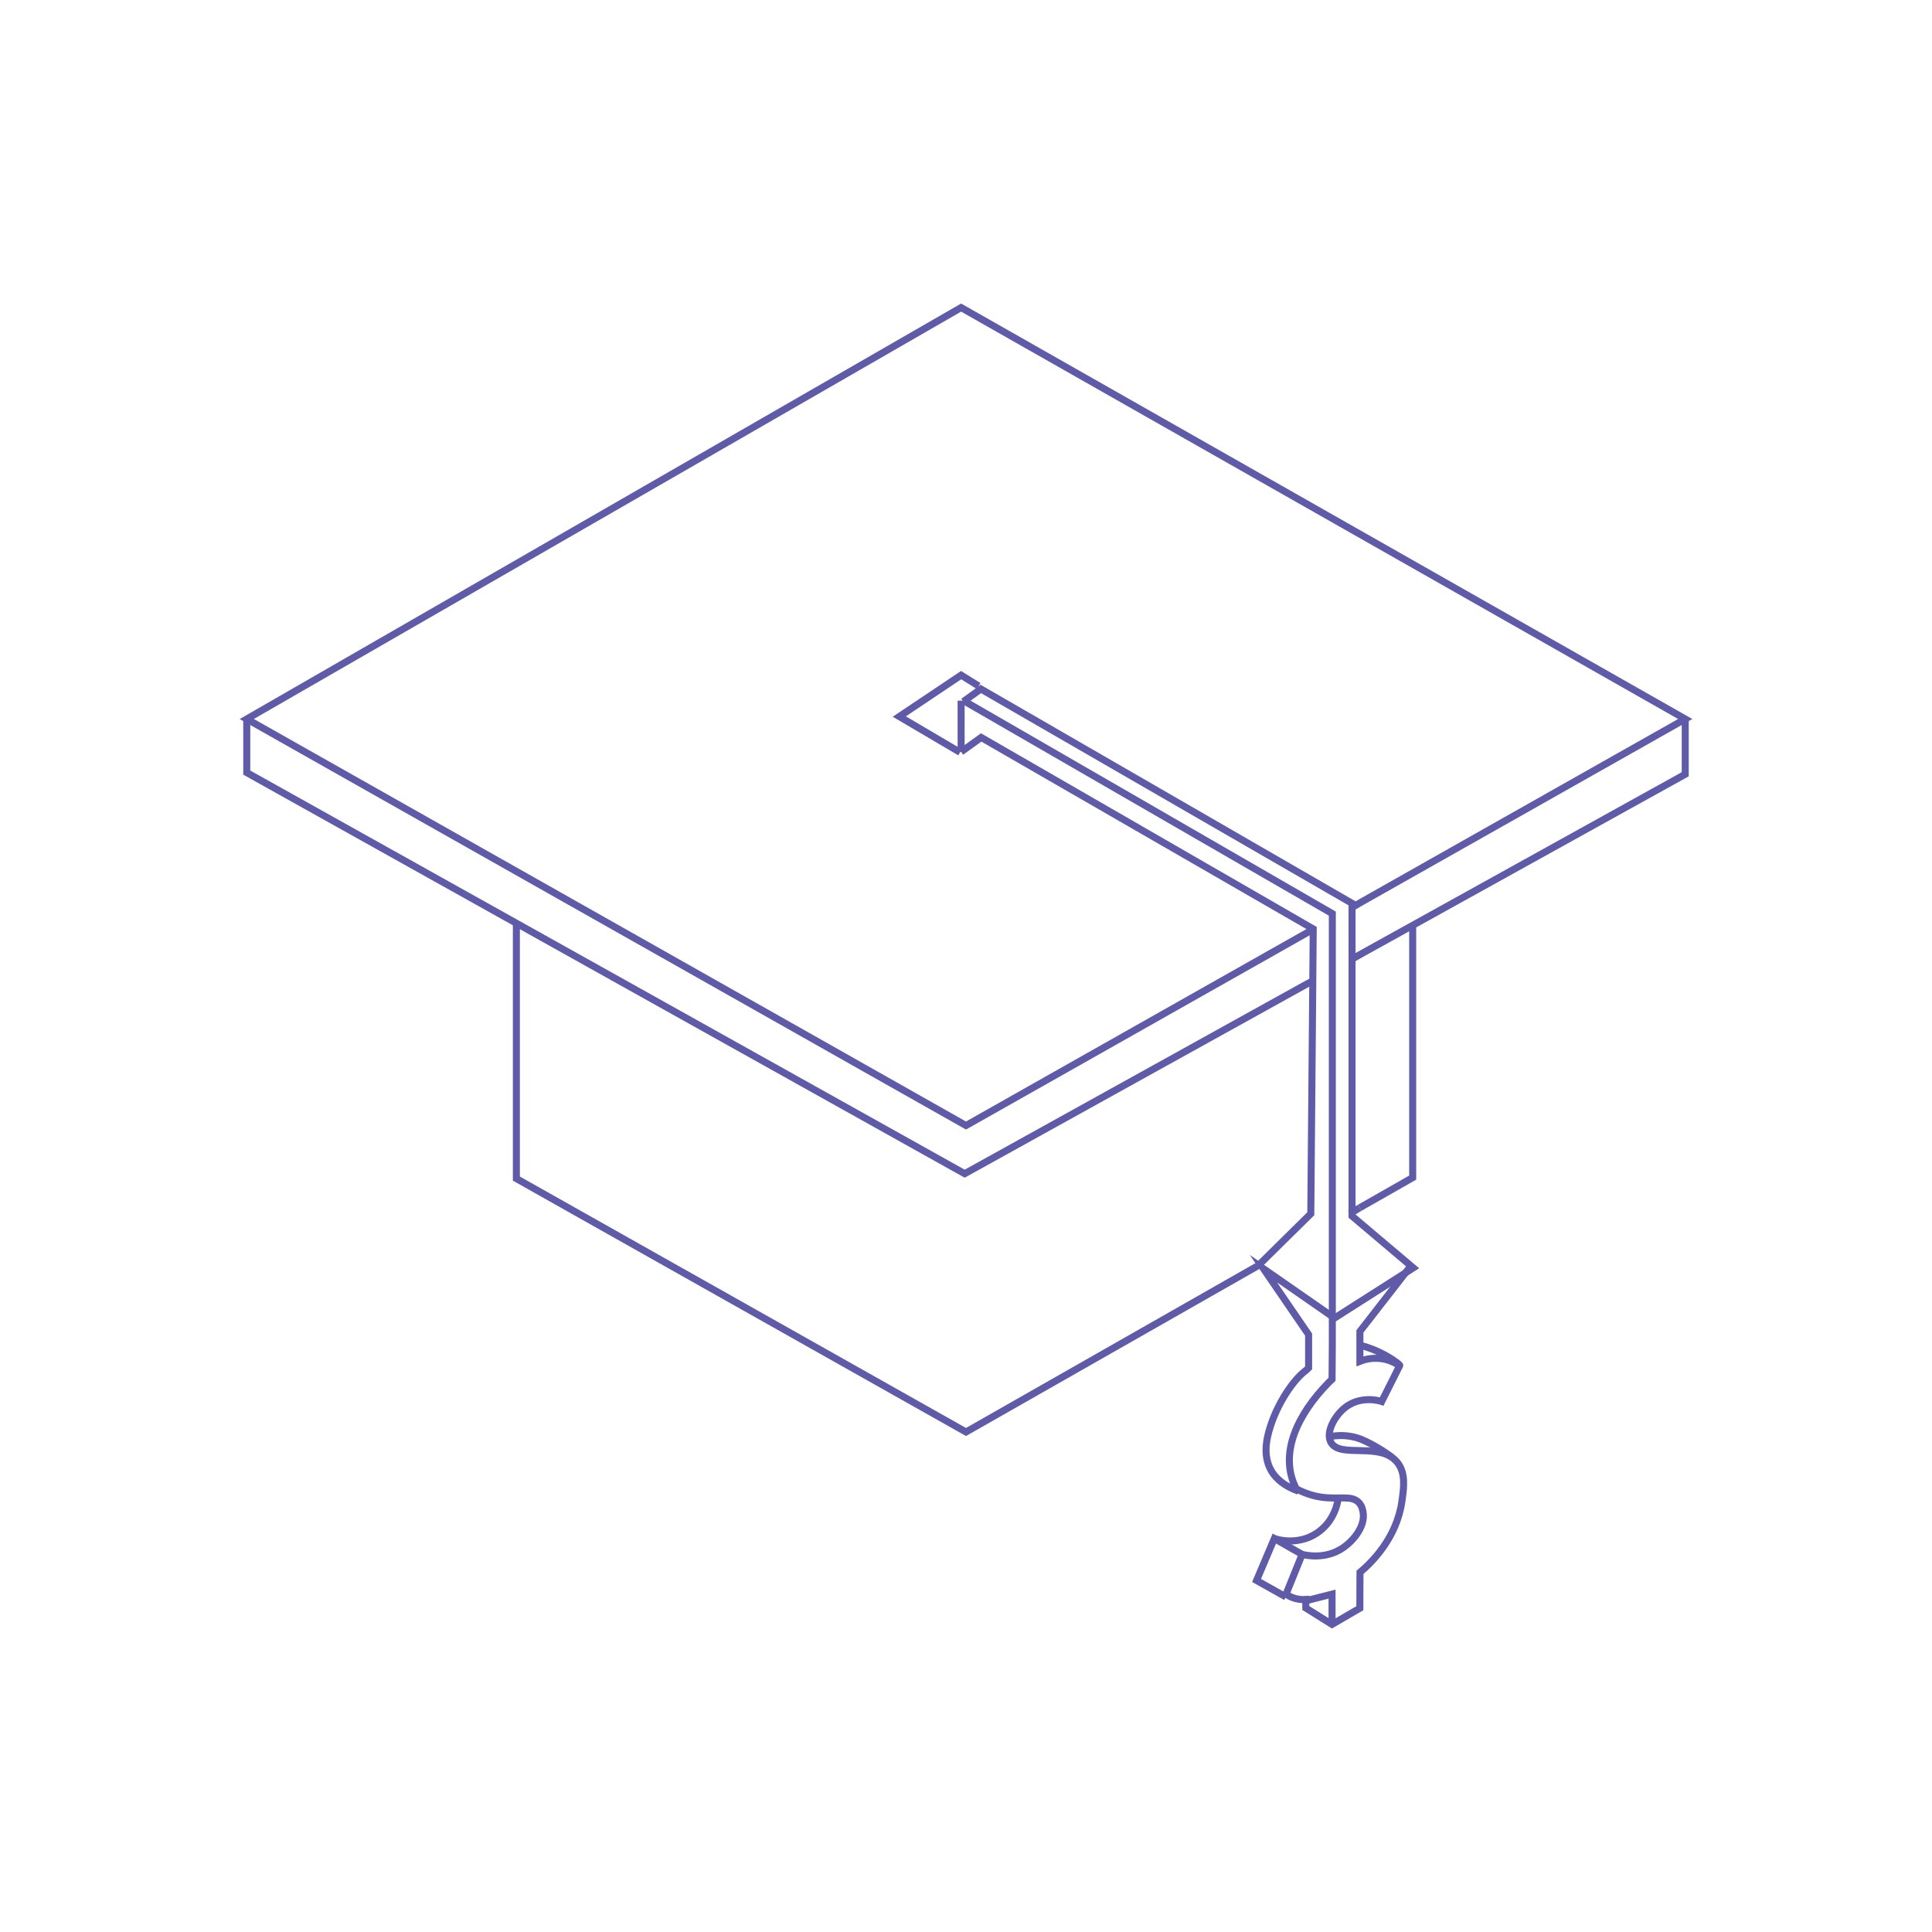
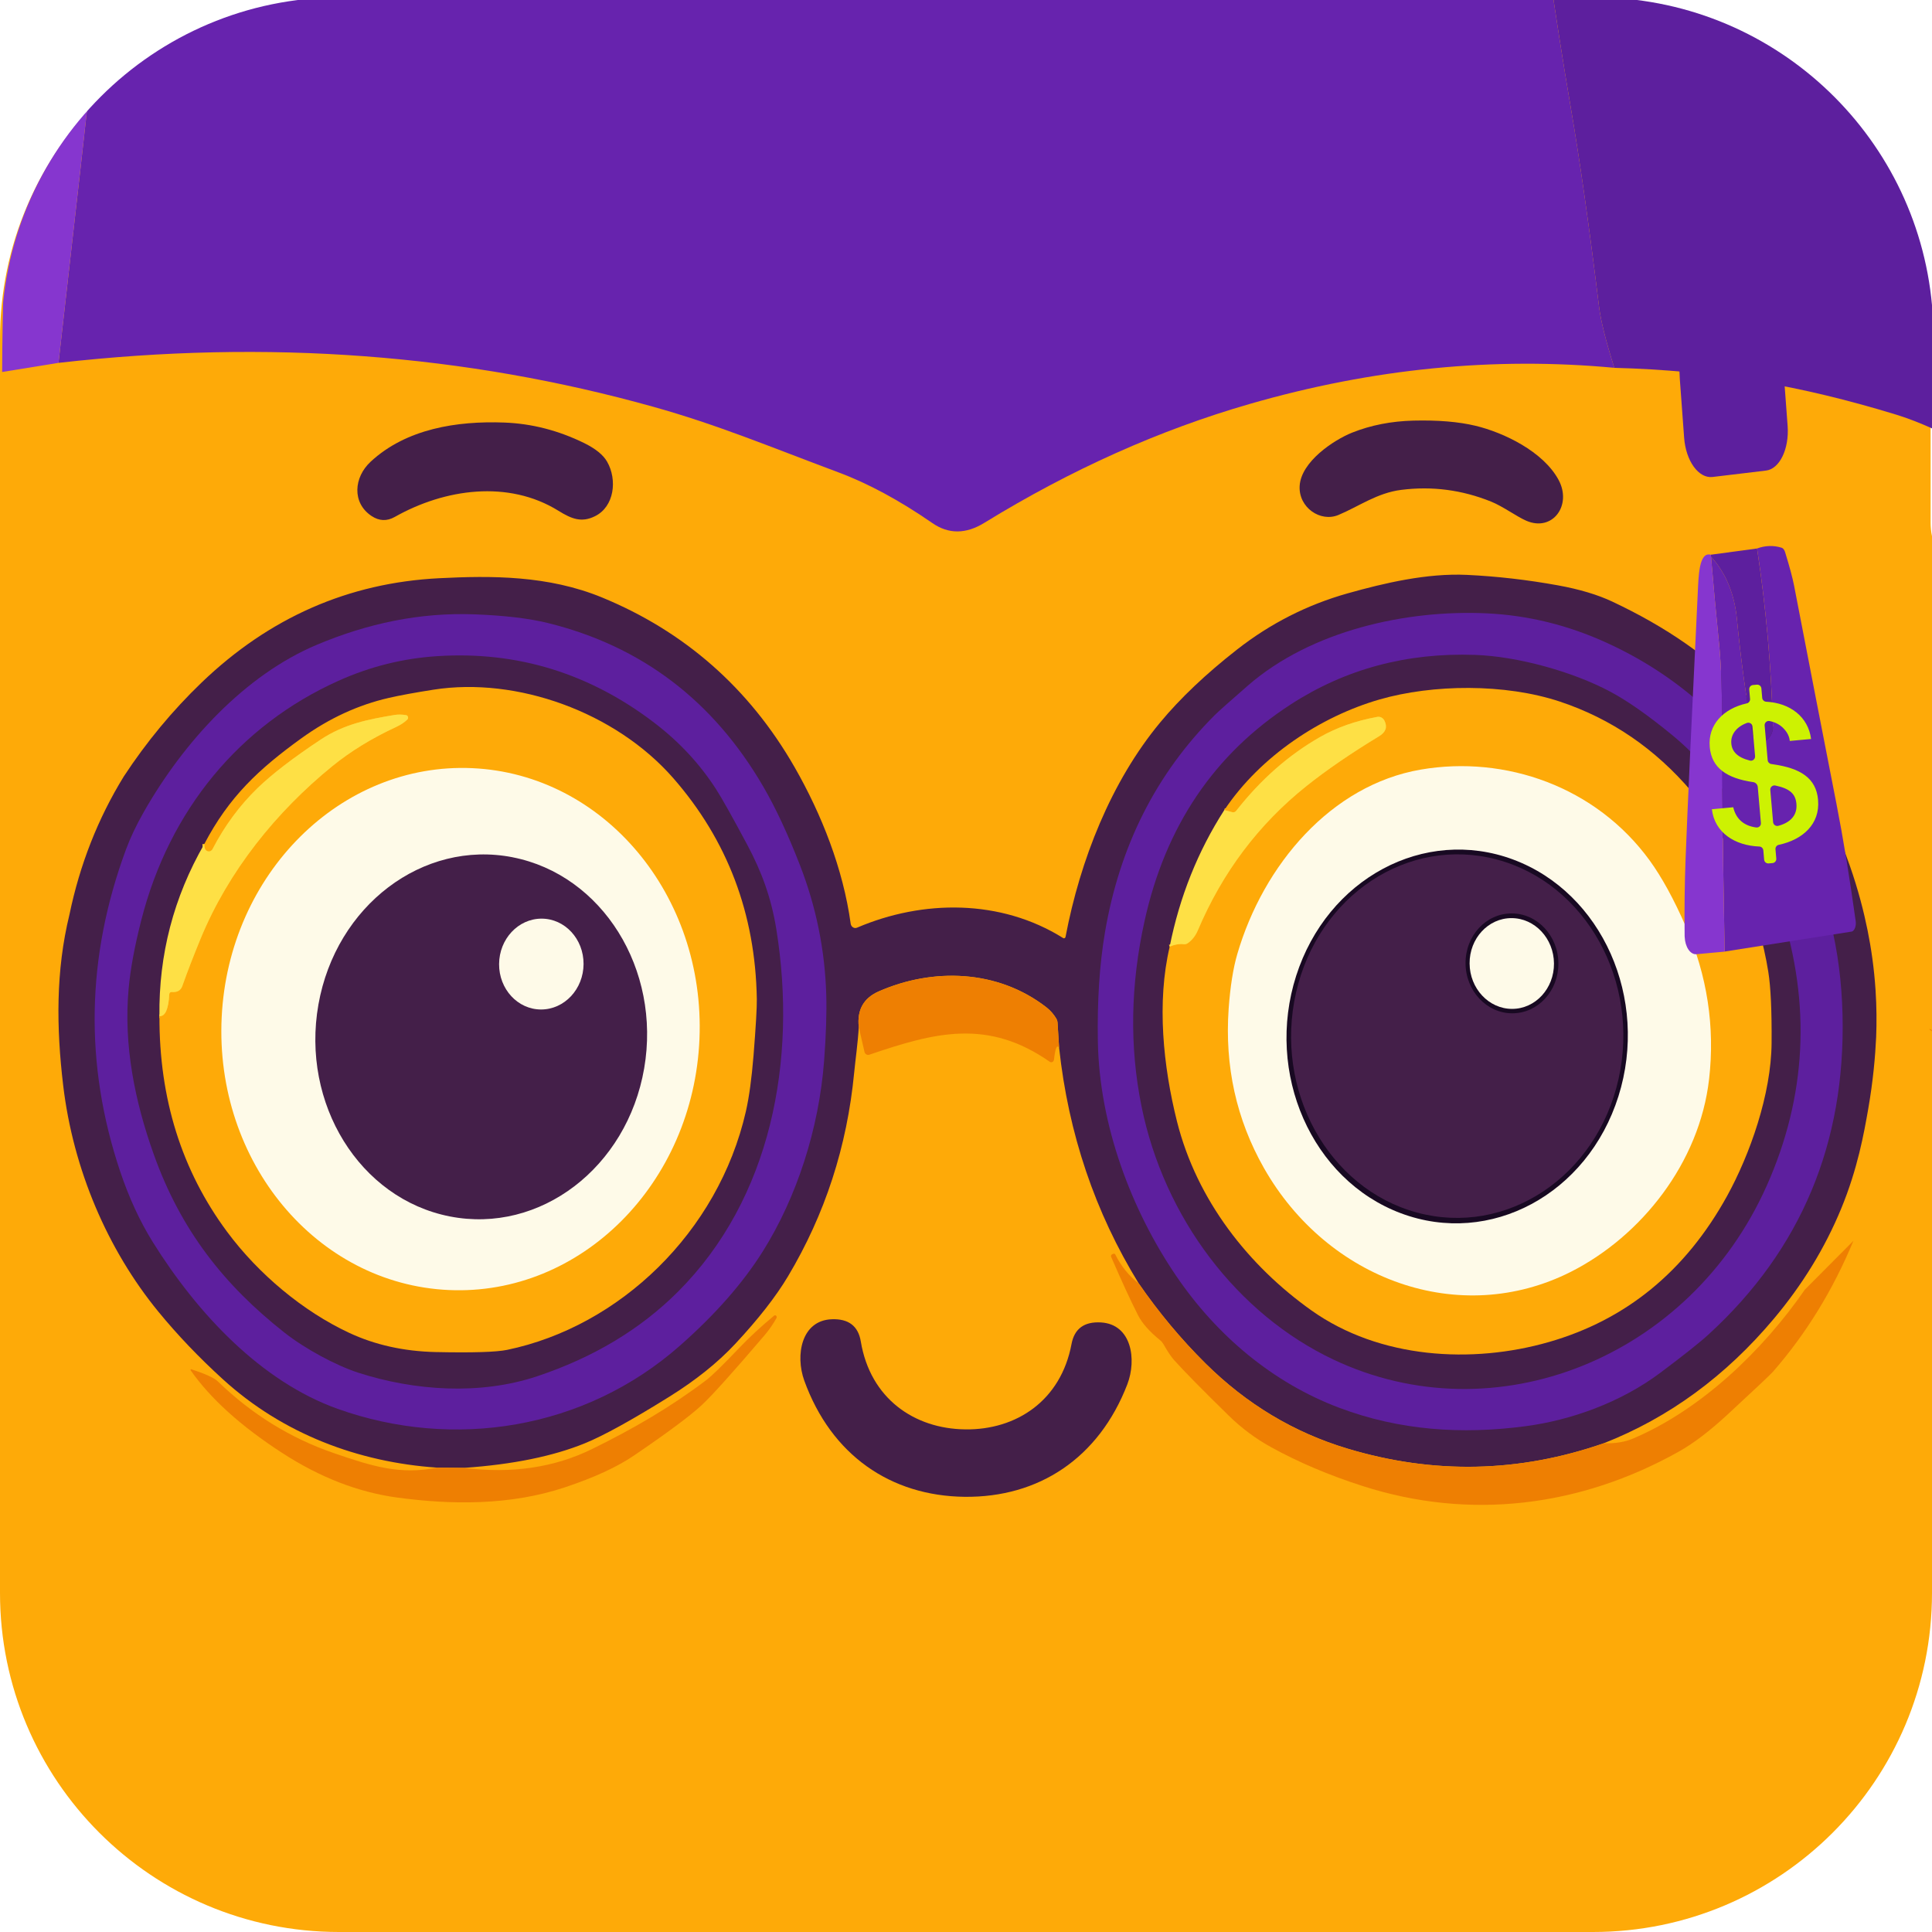
- <svg xmlns="http://www.w3.org/2000/svg" id="Layer_4" version="1.1" viewBox="0 0 1100 1100">
+ <svg xmlns="http://www.w3.org/2000/svg" id="Layer_1" version="1.1" viewBox="0 0 1024 1024">
  <defs>
    <style>
-       .st0 {
+       .st0, .st1 {
        fill: none;
-         stroke: #5f5ba8;
-         stroke-miterlimit: 10;
-         stroke-width: 4px;
+       }
+ 
+       .st2 {
+         fill: #5d1f9e;
+       }
+ 
+       .st3 {
+         fill: #feaa08;
+       }
+ 
+       .st4 {
+         fill: #cdf202;
+       }
+ 
+       .st5 {
+         fill: #8636cf;
+       }
+ 
+       .st6 {
+         fill: #6723ae;
+       }
+ 
+       .st7 {
+         fill: #441f49;
+       }
+ 
+       .st8 {
+         fill: #180922;
+       }
+ 
+       .st1 {
+         stroke: #fec527;
+         stroke-width: 2px;
+       }
+ 
+       .st9 {
+         fill: #fee045;
+       }
+ 
+       .st10 {
+         fill: #ee7f02;
+       }
+ 
+       .st11 {
+         fill: #fefae8;
+       }
+ 
+       .st12 {
+         clip-path: url(#clippath);
      }
    </style>
+     <clipPath id="clippath">
+       <path class="st0" d="M1024.03,275.63v-113.62C1015.8,70.4,938.83-1.4,845.08-1.4H180.46C81.22-1.4.77,79.05.77,178.29v664.62c0,99.24,80.45,179.69,179.69,179.69h664.62c99.24,0,179.69-80.45,179.69-179.69V282.82c-.48-2.36-.74-4.77-.74-7.19Z" />
+     </clipPath>
  </defs>
-   <path class="st0" d="M743.61,531.39" />
-   <path class="st0" d="M775.45,513.39" />
-   <path class="st0" d="M746.6,529.61l-2.99,1.78-193.61,109.44-409.5-231.46c135.57-78.08,271.15-156.16,406.72-234.25l412.28,234.25-184.05,104.03-5.64,3.28" />
-   <polyline class="st0" points="959.5 409.36 959.5 440.83 775.45 542.86 769.69 546.13" />
-   <polyline class="st0" points="140.5 409.36 140.5 439.89 549.26 668.25 743.59 560.52 747.07 558.67" />
-   <polyline class="st0" points="774.18 687.65 804.33 670.48 804.33 526.85" />
-   <path class="st0" d="M774.18,687.65" />
-   <path class="st0" d="M716.43,720.54" />
-   <polyline class="st0" points="546.63 428.34 512.02 407.97 547.22 384.39 557.2 390.6" />
-   <line class="st0" x1="774.18" y1="687.65" x2="768.55" y2="691.06" />
-   <path class="st0" d="M548.33,398.77l210.24,121.41v228.93s0,16.64,0,16.64l-.15,19.57c-1.04.92-1.52,1.42-2.45,2.38-16.9,17.44-28.25,39.9-17.92,59.98,5.89,3.09,10.84,4.23,14.08,4.72,10.36,1.56,17.43-1.38,21.62,3.19,1.61,1.76,2.01,3.77,2.27,5.05,1.67,8.4-5.72,16.75-11.33,20.6-9.9,6.8-21.11,4.31-23.31,3.77l-9.16,22.64c.95.66,2.19,1.38,3.73,1.96,3.06,1.16,5.8,1.19,7.49,1.07l.04,4.86,14.91,9.33,15.84-9.21.09-20.42c6.77-5.74,20.82-19.48,23.84-40.27,1.12-7.74,2.37-16.31-2.66-22.44-9.77-11.93-32.78-1.85-37.81-11.45-2.92-5.57,2.02-14.39,7.32-19,9.33-8.11,21.15-4.32,21.67-4.14l10.3-20.51" />
-   <line class="st0" x1="547.22" y1="428.09" x2="547.22" y2="398.92" />
-   <polyline class="st0" points="294 525.64 294 671.04 550 815.32 716.43 720.54 746.31 691.06 747.7 528.9 558.64 419.87 547.22 428.09" />
-   <path class="st0" d="M548.47,399.47l9.98-7.2,211.35,122.05v178.07l34.87,29.48-44.85,28.58-40.46-28.11,25.71,37.54v18.85c-.44.41-.95,1.11-1.76,1.71-7.75,5.78-18.06,21.68-21.55,37.34-4.84,21.75,10.64,28.66,17.53,31.23" />
-   <path class="st0" d="M774.27,765.9c2.34.59,5.68,1.59,9.5,3.27,7.84,3.45,13.43,7.89,13.21,8.27-.2.33-4.45-3.23-10.93-3.94-5.45-.6-9.72.76-11.78,1.57v-17.01c9.72-12.5,19.44-25.01,29.16-37.51" />
-   <path class="st0" d="M757.35,817.93c2.84-.55,8.6-1.27,15.4.76,6.56,1.95,17.67,9.13,19.76,11.1" />
-   <polyline class="st0" points="741.38 885.02 725.55 875.98 715.43 899.85 732.14 909.22" />
-   <path class="st0" d="M725.55,875.98c1.39.47,13.28,4.24,24.35-3.19,10.12-6.8,11.75-17.74,11.97-19.42" />
-   <polyline class="st0" points="744.63 911.12 758.41 907.62 758.41 923.63" />
+   <path class="st3" d="M1023.26,277.03v-113.62C1015.03,71.8,938.06,0,844.31,0H179.69C80.45,0,0,80.45,0,179.69v664.62c0,99.24,80.45,179.69,179.69,179.69h664.62c99.24,0,179.69-80.45,179.69-179.69V284.22c-.48-2.36-.74-4.77-.74-7.19Z" />
+   <g>
+     <path id="R_Eyebrow" class="st7" d="M782.08,225.68c14.76,3.54,35.89,13.56,44.04,28.75,7.14,13.36-3.17,27.53-17.05,21.62-5.08-2.17-12.51-7.68-18.76-10.19-15.43-6.22-31.3-8.29-47.6-6.22-12.83,1.62-22.41,8.73-33.25,13.28-9.58,4.06-21.24-3.91-20.62-15.3.7-12.91,18.06-24.4,27.81-28.31,9.89-3.95,20.68-6.06,32.43-6.38,13.01-.32,24,.59,33,2.75h0Z" />
+     <path id="L_Eyebrow" class="st7" d="M196.93,273.49c-10.53-7.01-9.37-20.56-.49-28.77,18.89-17.52,45.8-21.69,70.82-20.76,14.53.54,28.62,4.15,42.31,10.85,6.1,3,10.18,6.31,12.23,9.93,5.45,9.54,3.85,23.8-6.46,28.87-7.04,3.47-12.21,1.55-19.34-2.88-26.55-16.48-60.26-11.71-86.76,3.25-4.18,2.36-8.28,2.19-12.31-.49h0Z" />
+     <g id="Eye_x2F_Glasses">
+       <g id="Glasses">
+         <path class="st7" d="M994.4,549.66c-.46,9.94-1.57,23.15-4.27,38.5-2.15,12.2-5.44,31.08-14.28,52.47-8.58,20.79-20.47,40.22-35.65,58.3-25.55,30.43-55.6,52.43-90.12,66.01h0c-44.9,15.63-90.19,16.59-135.83,2.87-28.47-8.54-53.58-23.63-75.34-45.2-12.97-12.85-24.74-26.98-35.33-42.32-23.22-37.75-37.29-79.41-42.22-124.9l-.84-13.45c-.05-.7-.26-1.37-.6-1.97-1.41-2.39-3.18-4.41-5.29-6.06-25.9-20.13-60.23-21.03-88.84-8.47-8.07,3.54-11.6,9.84-10.62,18.9-.45,8.18-1.86,18.04-2.45,24.28-3.76,39.06-15.44,75.02-35.06,107.85-6.47,10.85-15.83,22.8-28.06,35.9-9.27,9.91-20.89,19.22-34.87,27.93-19.89,12.39-34.79,20.61-44.71,24.66-16.95,6.91-38.29,11.25-64.05,13.04l-14.38-.13c-41.57-2.85-81.57-17.8-113.38-46.76-12.75-11.6-24.14-23.54-34.22-35.83-26.95-32.86-45.24-75.48-50.51-120.07-3.62-30.43-3.97-60.63,3.33-90.45,5.5-26.54,15.1-50.94,28.79-73.21,12.05-18.35,25.82-34.96,41.32-49.85,35.85-34.38,77.76-52.78,125.77-55.23,27.74-1.41,57.85-1.55,86.42,10.21,43.29,17.82,77.87,47.69,102.14,90.11,14.21,24.86,25.62,53.63,29.63,82.79.21,1.47,1.48,2.49,2.84,2.26.19-.02.37-.07.56-.17,34.79-14.87,76.08-15.24,109.22,5.52.39.25.9.12,1.13-.3.05-.1.09-.2.12-.3,7.76-40.79,24.13-82.27,50.12-113.62,10.68-12.89,24.28-25.79,40.82-38.72,17.64-13.8,37.14-23.7,58.52-29.74,19.53-5.5,42.17-10.8,63.25-9.81,16.01.76,32.13,2.61,48.3,5.55,11.42,2.07,21.07,4.96,28.94,8.68,27.42,12.93,52.58,29.45,73.65,52.61,5.28,5.8,19.15,21.22,32.58,44.63,17.22,30.01,25.05,57.81,28.9,76.79,1.9,9.36,3.49,20.07,4.26,31.93.58,8.91.61,17.2.31,24.75Z" />
+         <path class="st2" d="M623.45,676.33c-23.88-35.09-40.8-80.06-41.56-124.35-.38-21.47.87-40.68,3.74-57.68,7.75-45.83,27.16-84.22,58.18-115.25,1.82-1.83,7.71-7.07,17.65-15.73,33.54-29.15,84.01-40.26,126.65-38.23,21.79,1.04,42.93,6.22,63.43,15.58,44.7,20.38,78.74,54.57,102.13,102.69,14.63,30.1,22.1,60.2,22.91,94.5,1.62,68.05-22,124.54-70.94,169.36-4.68,4.3-13.21,11.06-25.6,20.35-21.12,15.83-47.38,25.15-71.37,28.33-33.9,4.51-66.89,2.29-98.85-9.75-35.11-13.22-64.81-38.15-86.37-69.82Z" />
+         <path class="st2" d="M76.17,430.44c21.35-37.59,53.87-72.77,91.77-88.7,26.79-11.26,54.42-17.23,83.64-16.12,15.81.59,28.7,2.12,38.71,4.57,49.64,12.22,87.74,41.11,114.29,86.77,6.57,11.31,13.05,25.2,19.44,41.66,8.55,22.04,13.2,44.88,13.91,68.49.28,9.62-.09,21.34-1.14,35.17-2.72,35.9-14.46,72.27-32.5,100.99-10.58,16.84-25.24,33.51-43.96,50-50.58,44.58-120.19,55.29-181.39,33.44-40.4-14.43-74.15-50.21-98.02-88.49-6.8-10.93-12.54-23.38-17.24-37.36-19.02-56.75-17.96-113.64,3.1-170.64,2.29-6.18,5.41-12.78,9.39-19.78h0Z" />
+         <path class="st7" d="M346.85,383.14c13.23,10.07,24.13,21.84,32.74,35.24,3.1,4.83,8.59,14.61,16.47,29.37,7.52,14.06,12.72,28,15.41,44.78,11.18,69.48-2.8,142.84-52.18,192.15-19.94,19.92-44.86,34.86-74.75,44.82-30.18,10.04-64.87,7.65-94.57-1.91-11.88-3.85-28.16-12.6-39.14-21.23-32.15-25.32-55.07-54.47-69.36-94.6-9.93-27.78-16.06-57.7-13.29-87.77.92-10.26,3.14-22.29,6.65-36.07,14.9-58.76,52.38-103.63,104.48-127.05,16.83-7.59,34.34-11.94,52.55-13.1,42.24-2.72,80.57,9.07,115,35.36h0Z" />
+         <path class="st7" d="M936.41,628.44c-40.77,91.51-144.03,132.67-229.63,92.18-50.89-24.06-89.81-75.02-101.79-134.44-6.36-31.54-5.82-64.2,1.65-98.03,11.09-50.28,36.93-88.53,77.54-114.84,28.9-18.72,61.44-27.46,97.62-26.2,22.53.77,51.6,8.82,71.47,19.38,9.27,4.92,20.29,12.64,33.08,23.16,28.57,23.53,45.98,56.44,57.58,92.61,16.05,50.12,13.56,98.83-7.51,146.18h0Z" />
+         <path class="st10" d="M561.36,555.4c-1.14-1.97-2.04.1-2.73,6.26-.09.85-.81,1.45-1.6,1.35-.21-.02-.42-.1-.6-.22-32.8-22.93-60.69-15.72-95.66-3.77-1.07.37-2.2-.25-2.55-1.4,0-.05-.02-.07-.02-.12l-3.04-13.15c-.98-9.05,2.55-15.36,10.62-18.9,28.61-12.55,62.94-11.66,88.84,8.47,2.11,1.65,3.87,3.66,5.29,6.06.35.6.56,1.27.6,1.97l.84,13.45h0Z" />
+         <path class="st10" d="M1022.5,545.52c.55-.22,1.18.07,1.42.67.05.12.07.27.07.42" />
+         <path class="st10" d="M982.35,657.66c-10.85,26.12-25.07,49.26-42.64,69.38-1.29,1.48-9.27,9.01-23.95,22.58-9.54,8.84-18.19,15.42-25.98,19.78-52.41,29.34-110.81,36.46-167.5,18.24-17.9-5.73-34.07-12.61-48.57-20.61-8.24-4.54-15.71-10.11-22.46-16.73-14.17-13.87-23.88-23.74-29.13-29.63-1.42-1.58-3.24-4.33-5.46-8.22-.47-.8-1.07-1.53-1.77-2.11-5.66-4.58-9.58-9.02-11.77-13.37-3.99-7.86-8.7-18.13-14.18-30.78-.23-.53,0-1.15.49-1.4h.05l.6-.25c.39-.18.84,0,1.05.4,3.12,6.22,7.27,11.34,12.46,15.38v-.02c10.59,15.34,22.36,29.47,35.33,42.32,21.76,21.57,46.86,36.66,75.34,45.2,45.64,13.72,90.93,12.76,135.83-2.87,5.89.23,11.11-.63,15.66-2.57,36.03-15.37,68.58-46.6,90.88-78.87" />
+         <path class="st10" d="M231.59,777.88l14.38.13c25.26,3.18,47.95-.18,68.04-10.09,21.67-10.66,41.07-21.9,60.05-36.22,3.13-2.34,8.99-8.05,17.61-17.13,5.49-5.76,11.69-11.49,18.61-17.24.37-.33.91-.25,1.21.15.21.3.25.73.07,1.08-1.75,3.19-3.86,6.26-6.33,9.15-16.65,19.52-27.75,31.87-33.33,37.06-6.05,5.62-18.01,14.54-35.91,26.71-8.98,6.1-21.21,11.73-36.72,16.88-28.82,9.59-59.94,9.29-88.91,5.35-20.51-2.8-40.77-10.65-60.74-23.59-21.92-14.19-38.1-28.82-48.59-43.85-.11-.15-.09-.38.07-.5.09-.08.19-.1.28-.05,7.49,2.47,12.17,4.6,14.04,6.42,17.97,17.42,38.46,30.1,61.52,38.04,20.61,7.11,35.27,11.58,54.64,7.72h0Z" />
+       </g>
+       <g id="Left_Eye">
+         <path class="st1" d="M84.5,538.59c3.08.17,4.81-3.71,5.22-11.62.03-.7.57-1.22,1.22-1.2h.05c2.94.27,4.83-.8,5.66-3.19,2.53-7.17,5.74-15.49,9.63-24.95,14.82-36.03,40.13-67.35,69.84-91.54,9.69-7.9,20.99-14.83,33.92-20.82,2.36-1.11,4.31-2.4,5.87-3.91.51-.52.54-1.39.06-1.93-.18-.22-.44-.35-.71-.4-2.24-.37-4.29-.4-6.11-.1-13.96,2.33-26.72,4.78-39.27,13.12-14.47,9.61-25.58,18.13-33.3,25.59-9.49,9.2-17.48,19.99-23.91,32.37-.59,1.17-1.98,1.59-3.06.97-.41-.25-.73-.62-.94-1.07-.25-.57-.38-1.44-.39-2.56" vector-effect="non-scaling-stroke" />
+         <path class="st3" d="M84.5,538.59c3.08.17,4.81-3.71,5.22-11.62.03-.7.57-1.22,1.22-1.2h.05c2.94.27,4.83-.8,5.66-3.19,2.53-7.17,5.74-15.49,9.63-24.95,14.82-36.03,40.13-67.35,69.84-91.54,9.69-7.9,20.99-14.83,33.92-20.82,2.36-1.11,4.31-2.4,5.87-3.91.51-.52.54-1.39.06-1.93-.18-.22-.44-.35-.71-.4-2.24-.37-4.29-.4-6.11-.1-13.96,2.33-26.72,4.78-39.27,13.12-14.47,9.61-25.58,18.13-33.3,25.59-9.49,9.2-17.48,19.99-23.91,32.37-.59,1.17-1.98,1.59-3.06.97-.41-.25-.73-.62-.94-1.07-.25-.57-.38-1.44-.39-2.56,13.15-25.08,28.85-39.7,51.38-55.98,14.7-10.62,30.2-17.77,46.47-21.48,5.82-1.34,13.73-2.79,23.68-4.35,44.03-6.9,96.32,11.8,127.01,46.86,28.75,32.89,43.54,71.89,44.31,117.03.08,4.46-.51,14.46-1.74,30-.99,12.21-2.34,22.08-4.06,29.65-14.68,64.26-67.12,114.04-126.55,126.38-5.75,1.18-18.37,1.58-37.84,1.16-16.89-.38-32.24-3.8-46.03-10.26-24.18-11.31-47.83-30.95-64.55-53.5-24.08-32.47-36.01-70.58-35.85-114.29h0Z" />
+         <path class="st9" d="M84.5,538.59c-.39-32.66,7.55-63.06,23.77-91.23-.01,1.12.14,1.99.39,2.56.54,1.19,1.9,1.69,3.02,1.12.42-.22.77-.57.98-1.02,6.43-12.38,14.42-23.18,23.91-32.37,7.72-7.46,18.83-15.98,33.3-25.59,12.56-8.34,25.32-10.79,39.27-13.12,1.83-.3,3.88-.27,6.11.1.69.12,1.15.82,1.03,1.56-.05.3-.19.57-.38.77-1.56,1.51-3.51,2.8-5.87,3.91-12.93,5.99-24.23,12.92-33.92,20.82-29.71,24.19-55.02,55.52-69.84,91.54-3.89,9.46-7.1,17.77-9.63,24.95-.84,2.39-2.72,3.46-5.66,3.19-.65-.05-1.21.45-1.26,1.15v.05c-.41,7.9-2.14,11.79-5.22,11.62h0Z" />
+         <path class="st11" d="M250.32,407.14c69.7,3.15,123.61,67.3,120.41,143.55-3.21,76.53-62.74,136.24-132.91,133.05-70.16-3.19-124.01-67.98-120.33-144.47,3.67-76.21,63.14-135.27,132.83-132.13h0Z" />
+         <path class="st7" d="M271.65,454.37c47.58,9.29,78.82,59.33,69.78,111.87h0c-9.09,52.67-55.24,87.87-103.03,78.49-47.77-9.37-78.91-59.71-69.63-112.3h0c9.28-52.45,55.32-87.35,102.88-78.07Z" />
+         <path class="st11" d="M287.04,486.9c12.36,0,22.32,10.77,22.26,24.06-.06,13.3-10.14,24.09-22.51,24.09s-22.34-10.79-22.26-24.09,10.16-24.06,22.51-24.06Z" />
+       </g>
+       <g id="Right_Eye">
+         <path class="st1" d="M619.95,501.72c2.61-1.12,5.13-1.54,7.57-1.27.72.07,1.43-.12,2.04-.55,2.33-1.64,4.11-3.93,5.35-6.84,13.03-30.73,32.18-56.17,57.48-76.38,10.57-8.45,23.43-17.27,38.6-26.48,3.54-2.15,4.48-4.9,2.8-8.24-.72-1.46-2.23-2.28-3.75-2-11.41,2.08-21.55,5.64-30.39,10.69-16.63,9.48-31.45,22.54-44.45,39.13-.51.64-1.31.92-2.05.69l-4.23-1.12" vector-effect="non-scaling-stroke" />
+         <path class="st3" d="M619.95,501.72c2.61-1.12,5.13-1.54,7.57-1.27.72.07,1.43-.12,2.04-.55,2.33-1.64,4.11-3.93,5.35-6.84,13.03-30.73,32.18-56.17,57.48-76.38,10.57-8.45,23.43-17.27,38.6-26.48,3.54-2.15,4.48-4.9,2.8-8.24-.72-1.46-2.23-2.28-3.75-2-11.41,2.08-21.55,5.64-30.39,10.69-16.63,9.48-31.45,22.54-44.45,39.13-.51.64-1.31.92-2.05.69l-4.23-1.12c19.24-28.77,51.25-49.67,82.29-58.62,28.17-8.11,66.48-8.56,95.66,1.16,27.18,9.08,50.39,24.95,69.69,47.62,10.11,11.88,18.8,26.91,26.07,45.07,7.28,18.14,12.14,34.99,14.61,50.55,1.28,8.02,1.87,20.58,1.74,37.69-.19,27.14-11.46,59.04-23.6,81.1-21.96,39.79-53.43,65.61-94.4,77.37-40.75,11.72-89.7,8.93-125.85-16.71-33.26-23.63-60.72-58.25-71.27-100.07-7.35-29.23-10.85-63.38-3.89-92.77h0Z" />
+         <path class="st9" d="M619.95,501.72c5.28-26.44,14.94-50.56,28.95-72.37l4.23,1.12c.74.22,1.55-.05,2.05-.69,13-16.59,27.82-29.64,44.45-39.13,8.84-5.05,18.98-8.61,30.39-10.69,1.52-.27,3.03.54,3.75,2,1.68,3.34.75,6.09-2.8,8.24-15.17,9.21-28.04,18.03-38.6,26.48-25.29,20.21-44.45,45.66-57.48,76.38-1.24,2.91-3.02,5.2-5.35,6.84-.6.42-1.32.62-2.04.55-2.43-.27-4.95.15-7.57,1.27h0Z" />
+         <path class="st11" d="M905.85,571.95c-5.05,44.4-35.99,83.23-73.12,102.07-59.14,29.96-129.11,4.37-162.81-54.92-14.63-25.79-20.86-53.97-18.7-84.58.85-11.69,2.37-21.3,4.57-28.85,13.84-47.37,49.75-89.6,97.24-97.77,44.82-7.7,92.9,9,121.39,48.25,6.39,8.82,12.73,20.37,19.01,34.72,11.48,26.16,15.58,53.5,12.43,81.08h0Z" />
+         <path class="st8" d="M802.03,455.58c47.09,17.56,72.1,73.71,55.77,125.49h0c-16.37,51.91-68.02,79.71-115.3,61.98-47.24-17.71-72.06-74.12-55.5-125.87,16.52-51.62,67.98-79.15,115.04-61.6Z" />
+         <path class="st7" d="M793.43,455.58c47.12,12.59,76,64.62,64.44,116.27-11.59,51.81-59.36,83.58-106.68,70.87-47.29-12.7-76.03-65-64.25-116.67,11.76-51.57,59.4-83.06,106.49-70.47Z" />
+         <path class="st8" d="M825.98,510.58c.11,14.62-10.84,26.49-24.43,26.49s-24.7-11.86-24.78-26.49c-.09-14.61,10.85-26.45,24.43-26.45h0c13.58,0,24.68,11.84,24.78,26.45h0Z" />
+         <path class="st11" d="M801.12,486.62c12.34,0,22.43,10.76,22.52,24.04s-9.85,24.07-22.2,24.07-22.44-10.78-22.52-24.07c-.08-13.28,9.86-24.04,22.2-24.04Z" />
+       </g>
+     </g>
+     <path id="Mouth" class="st7" d="M511.62,757.61c27.11.33,50.68-15.24,56.31-45.25,1.53-8.14,6.73-11.96,15.62-11.44,16.16.95,19.06,19.51,13.94,32.84-15.1,39.12-46.95,60.03-86.25,59.58-39.27-.48-70.69-22.12-84.97-61.62-4.83-13.43-1.55-31.91,14.61-32.49,8.91-.33,14.02,3.62,15.37,11.81,5,30.11,28.24,46.26,55.37,46.56h0Z" />
+   </g>
+   <g>
+     <g>
+       <path class="st2" d="M907.67,252.81c-7.39.86-14.15-8.48-15.05-20.86h0l-2.27-30.85c-1.57-21.4,5.84-39.57,16.49-40.58l16.61-1.57c10.5-.96,20.22,15.37,21.77,36.45l2.26,30.38c.88,12.2-4.25,22.8-11.5,23.64h0l-28.3,3.39h0Z" />
+       <path class="st2" d="M931.28,290.7c4.71,31.11,7.5,62.51,8.42,94.26.03.86-.06,1.69-.26,2.5-.86,3.45-3.06,5.45-6.59,6.04-1.78.26-3.45-1.62-3.96-4.49-3.47-19.47-6.25-39.79-8.29-60.87-1.3-13.38-5.85-24.4-13.73-33.1-.02-.34-.1-.68-.15-1.02l24.55-3.32h0Z" />
+       <path class="st6" d="M914.1,504.39c-.56-29.18-.99-58.31-1.3-87.47-.21-19.46.7-52.35-1.69-75.96-1.55-15.39-2.95-30.67-4.23-45.92,7.88,8.7,12.43,19.71,13.73,33.1,2.03,21.08,4.82,41.4,8.29,60.87.51,2.87,2.18,4.79,3.96,4.49,3.53-.59,5.72-2.59,6.59-6.04.2-.81.3-1.64.26-2.5-.92-31.75-3.71-63.15-8.42-94.26,4.34-1.58,8.65-1.73,12.94-.42.8.21,1.5,1.07,1.89,2.31,2.38,7.74,3.98,13.65,4.77,17.75,7.89,40.89,15.37,79.45,22.46,115.66,3.59,18.32,6.99,39.08,10.21,62.25.34,2.47-.54,4.93-1.98,5.48l-.37.06-67.09,10.55v.04Z" />
+       <path class="st5" d="M906.73,294.01c.05.34.1.68.15,1.02,1.28,15.25,2.69,30.53,4.23,45.92,2.39,23.61,1.48,56.5,1.69,75.96.3,29.17.74,58.3,1.3,87.47l-14.95,1.37c-3.21.29-6-3.79-6.23-9.14l-.03-.48c-.17-14.05,0-27.76.51-41.12,1-26.12,3.16-73.15,6.45-140.82.42-8.31.51-21.85,6.87-20.19h.03Z" />
+     </g>
+     <path class="st4" d="M934.59,450.69c-.1-1.1-1-1.97-2.1-2.01-13.04-.51-23.66-7.36-25.16-19.72v-.05s11.35-1.05,11.35-1.05v.11c1.33,5.58,5.07,9.68,12.16,10.61,1.4.18,2.61-.99,2.48-2.39l-1.67-19.08c-.11-1.29-1.09-2.35-2.37-2.56-14.09-2.01-22.12-7.58-23.08-18.61v-.11c-1.02-11.6,7.11-20.26,19.66-23.03,1.03-.23,1.81-1.29,1.71-2.34l-.44-5c-.11-1.22.79-2.29,2.01-2.39l2.04-.18c1.22-.11,2.29.79,2.39,2.01l.44,5.01c.09,1.05,1.03,1.95,2.08,2.01,12.7.64,22.32,8.05,23.81,19.71v.05s-11.29,1.04-11.29,1.04c0-.03,0-.06,0-.11-.3-3.18-2.27-5.42-3.05-6.28-2.02-2.24-4.64-3.55-7.65-4.17-1.43-.29-2.74.91-2.61,2.37l1.61,18.42c.09,1.01.86,1.84,1.87,1.99l.79.12c14.65,2.07,23.03,7.28,24.04,18.86v.11c1.12,12.7-8.09,21.05-20.84,23.75-1.09.23-1.83,1.24-1.73,2.35l.43,4.93c.11,1.22-.79,2.29-2.01,2.39l-2.04.18c-1.22.11-2.29-.79-2.39-2.01l-.43-4.94ZM930.23,400.78l-1.38-15.72c-.13-1.45-1.6-2.39-2.97-1.88-5.85,2.16-8.63,6.44-8.25,10.78v.11c.38,4.27,3.21,7.39,9.88,9.06,1.46.36,2.84-.84,2.71-2.34ZM938.29,418.7l1.49,17.06c.12,1.38,1.46,2.3,2.8,1.94,7.24-1.97,10.02-6.35,9.56-11.55v-.11c-.45-5.05-3.2-8.04-11.19-9.7-1.45-.3-2.79.88-2.66,2.36Z" />
+   </g>
+   <g class="st12">
+     <g>
+       <g id="cap">
+         <path class="st2" d="M1024.4-15.45h-203.27c3.37,23.09,6.94,46.34,11.45,72.7,4.82,28.04,9.81,63.25,14.99,105.61.88,7.15,3.57,17.89,8.05,32.1h0c52.81,1.39,98.86,9.32,149.56,24.86,6.43,1.97,12.87,4.55,19.23,7.42V-15.45Z" />
+       </g>
+       <path class="st6" d="M832.58,57.25c-4.51-26.36-8.08-49.61-11.45-72.7H54.36c-7.59,68.61-15.38,137.86-23.35,207.78,111.29-12.66,216.1-4.44,315.09,23.23,34.23,9.55,62.09,21.29,98.15,34.75,15.82,5.88,32.44,14.86,49.89,26.91,8.6,5.97,17.83,5.92,27.6-.12,46.05-28.3,92.94-49.23,140.51-62.96,65.49-18.93,129.95-25.12,193.37-19.19-4.48-14.21-7.17-24.95-8.05-32.1-5.18-42.37-10.16-77.57-14.99-105.61Z" />
+       <path class="st5" d="M6.67-15.45l-.26,1.63c.24,1.81.37,3.62.37,5.41-.05,68.57-5.51,137-5.64,205.57l29.86-4.84c7.97-69.92,15.77-139.17,23.35-207.78H6.67Z" />
+     </g>
+   </g>
</svg>
